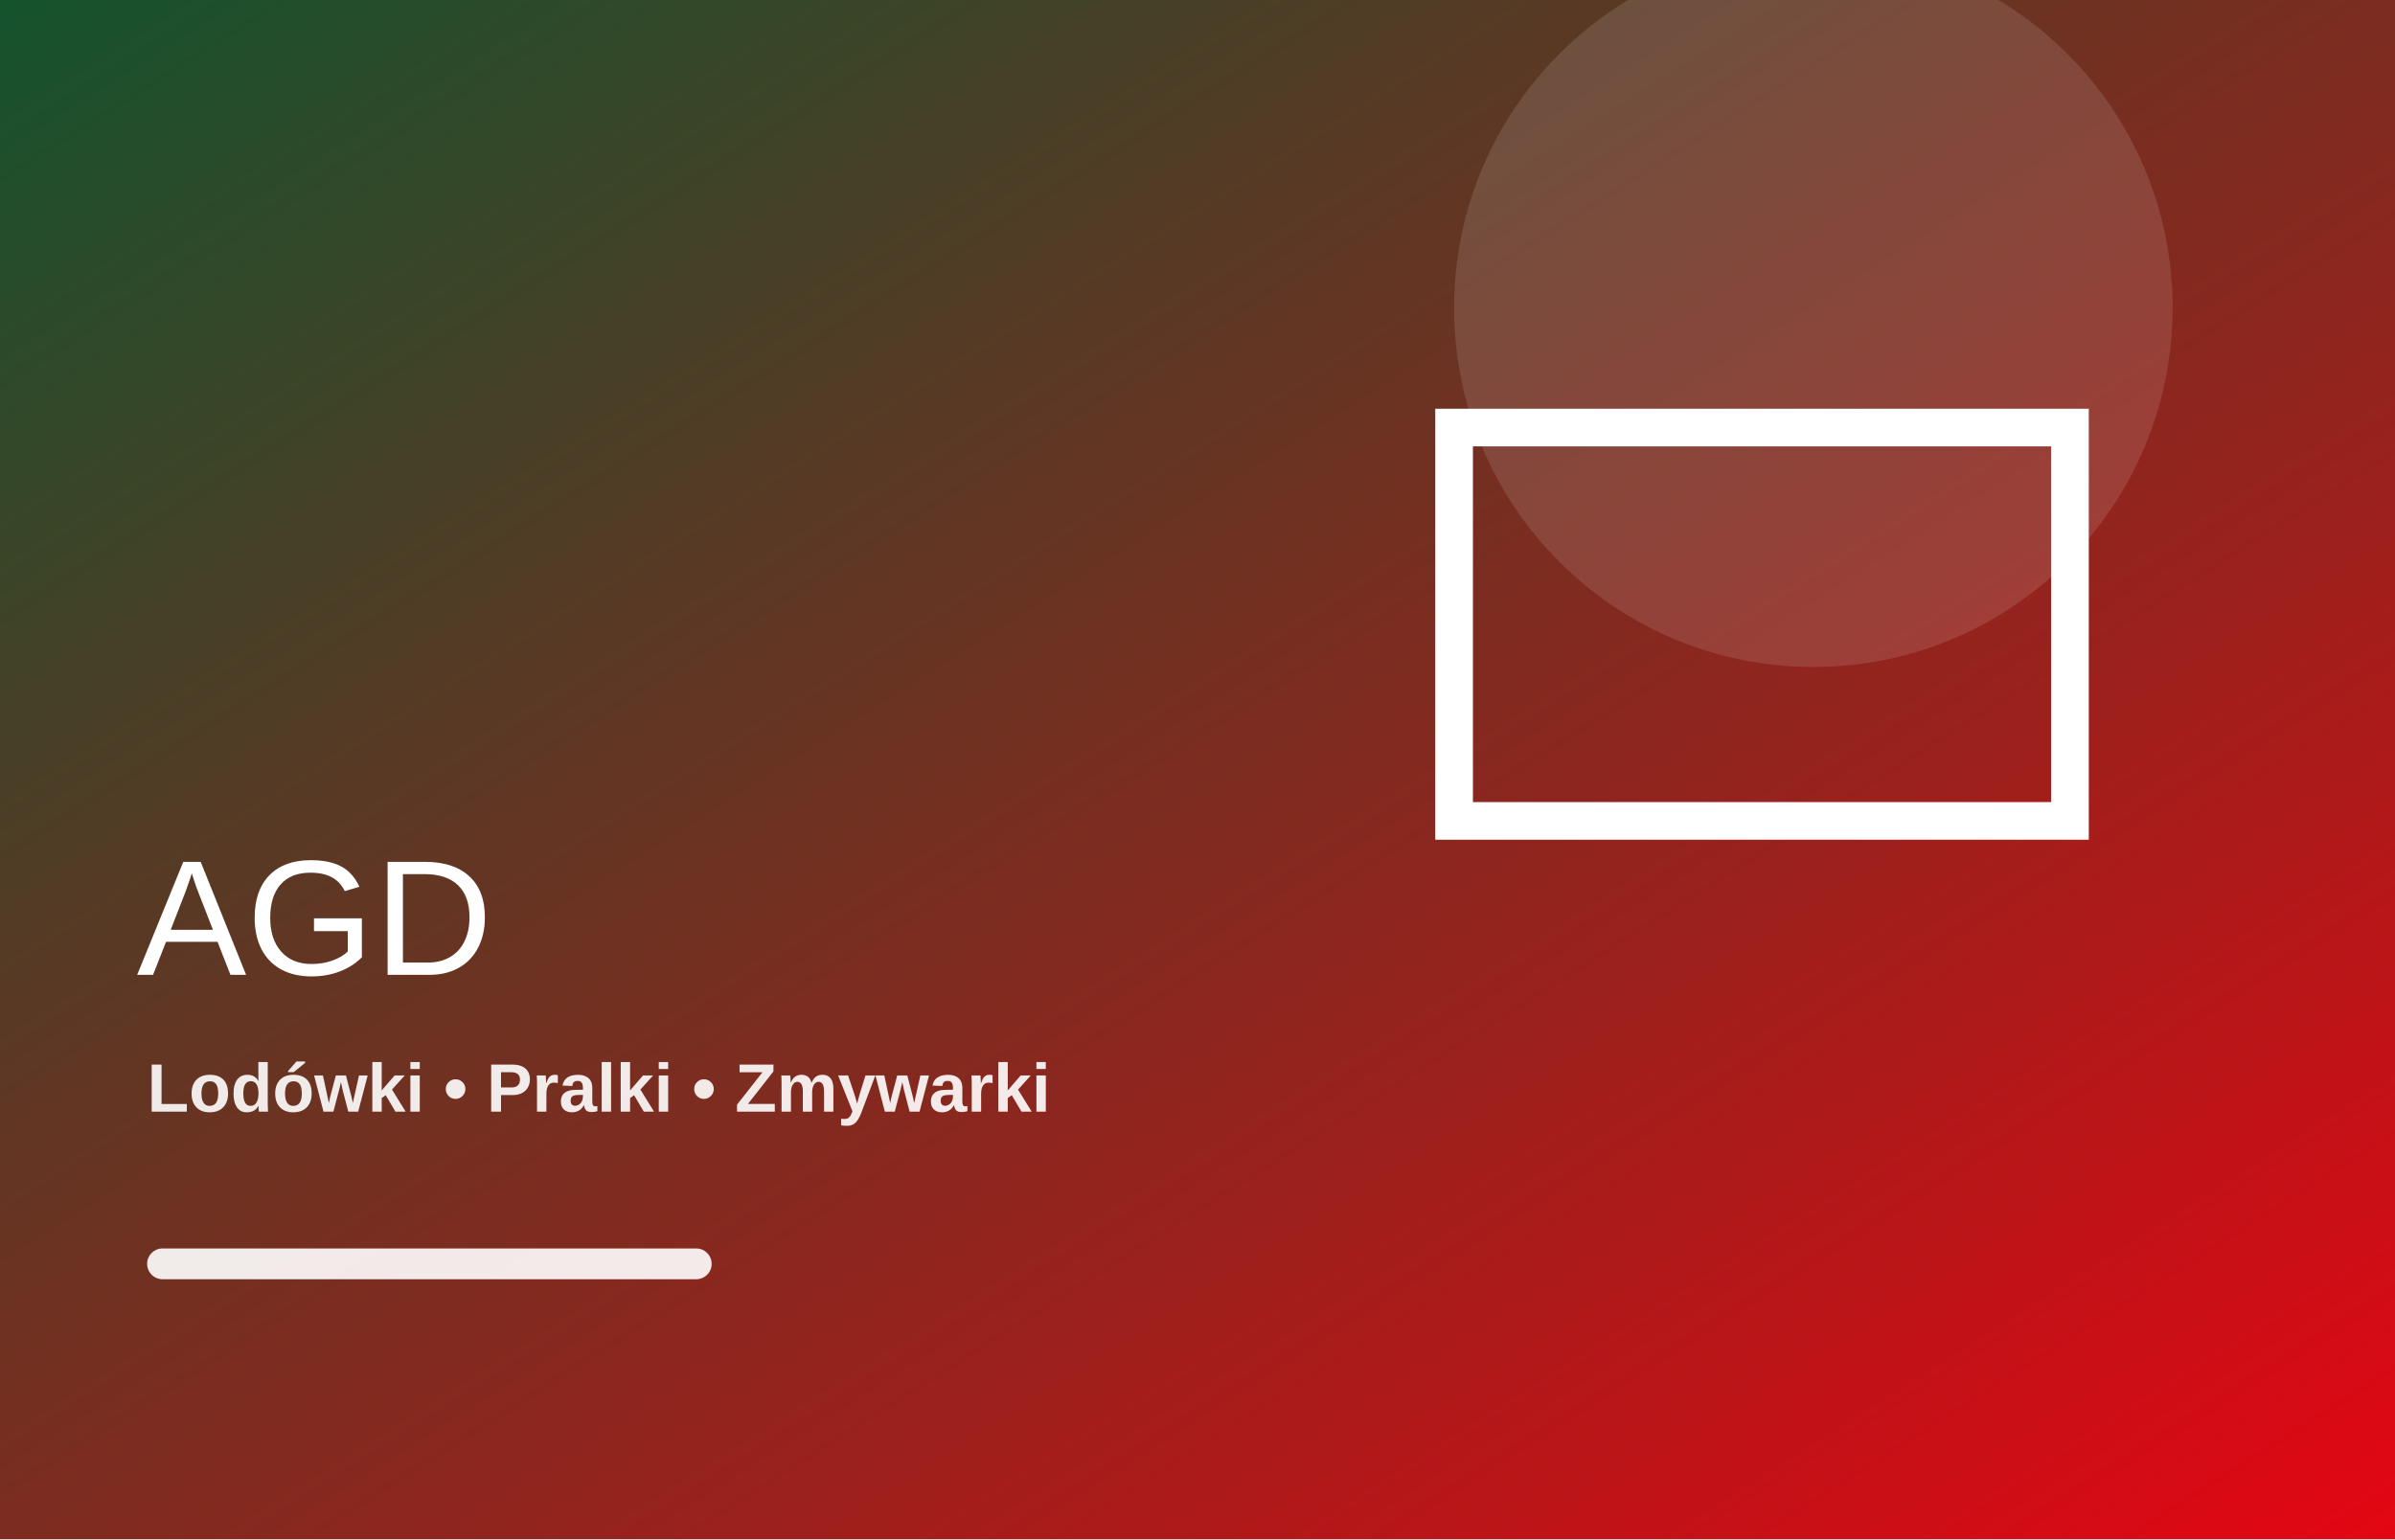
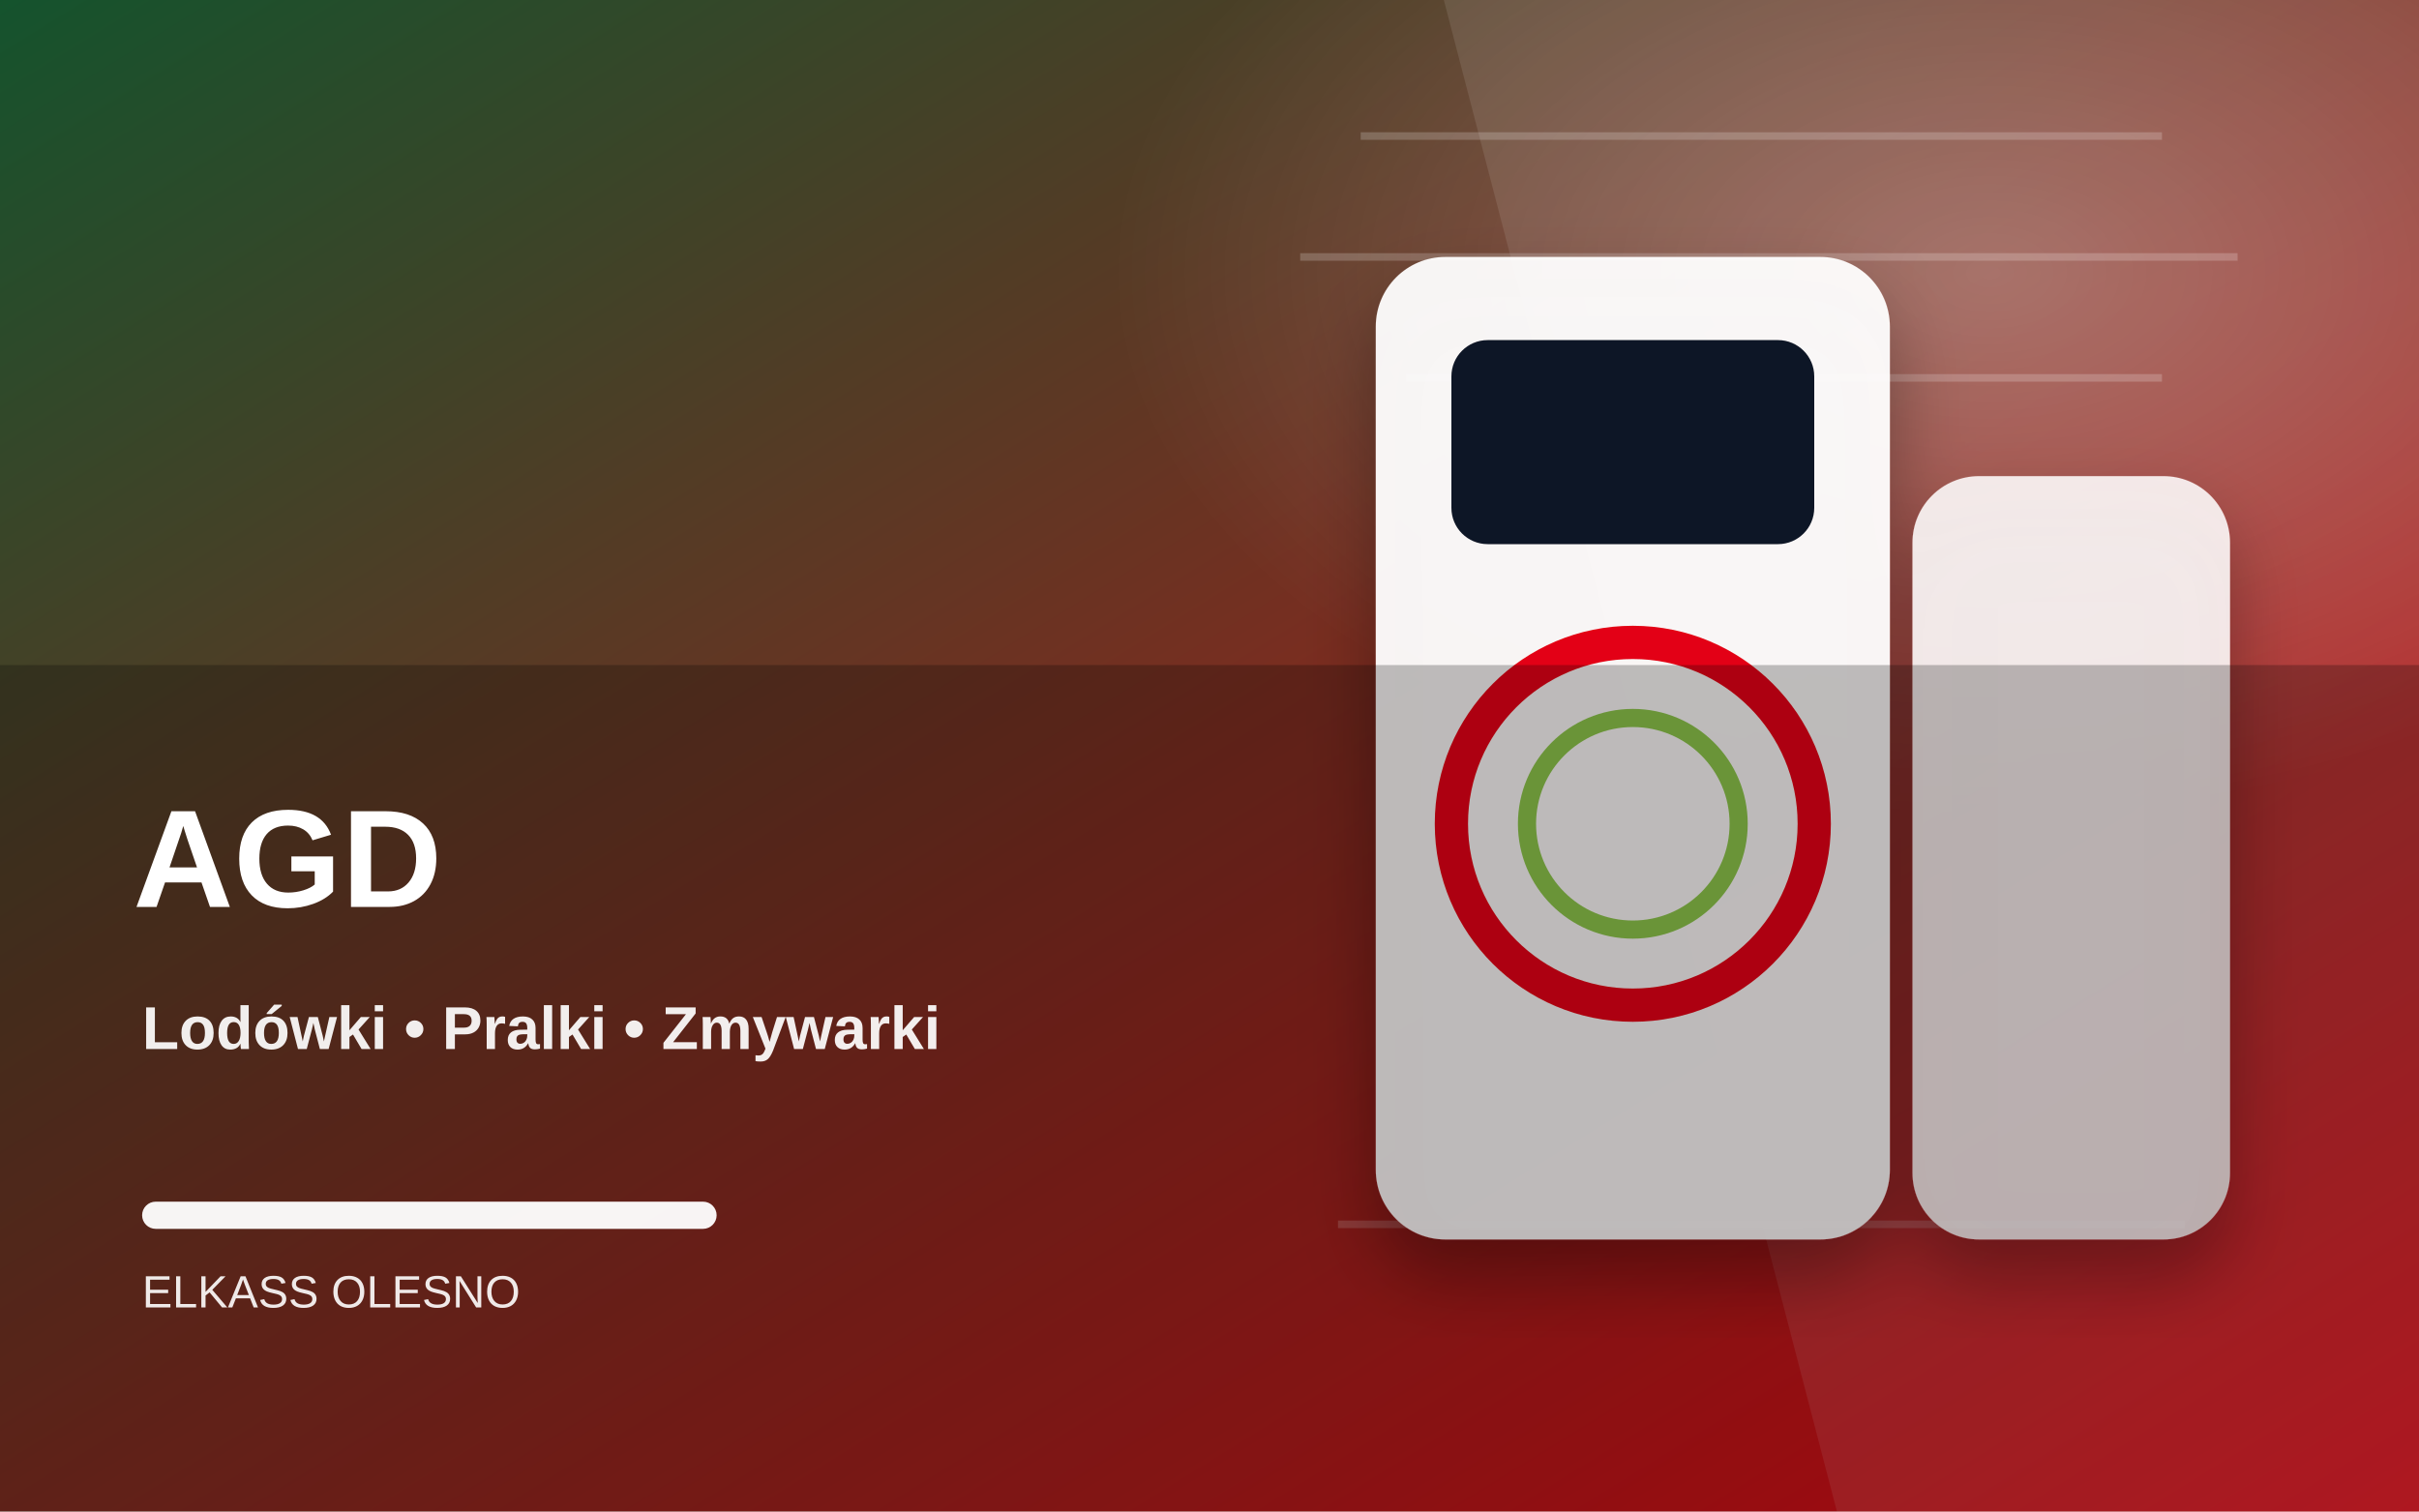
- <svg xmlns="http://www.w3.org/2000/svg" width="1400" height="900" viewBox="0 0 1400 900">
+ <svg xmlns="http://www.w3.org/2000/svg" width="1600" height="1000" viewBox="0 0 1600 1000">
  <defs>
-     <linearGradient id="g" x1="0" x2="1" y1="0" y2="1">
+     <linearGradient id="bg" x1="0" y1="0" x2="1" y2="1">
      <stop stop-color="#14532d" />
      <stop offset="1" stop-color="#e30613" />
    </linearGradient>
+     <radialGradient id="glow" cx=".82" cy=".18" r=".45">
+       <stop stop-color="white" stop-opacity=".26" />
+       <stop offset=".8" stop-color="white" stop-opacity="0" />
+     </radialGradient>
+     <filter id="shadow">
+       <feDropShadow dx="0" dy="26" stdDeviation="24" flood-opacity=".35" />
+     </filter>
  </defs>
-   <rect width="1400" height="900" fill="url(#g)" />
-   <circle cx="1060" cy="180" r="210" fill="white" opacity=".12" />
-   <path d="M850 250h360v230H850z" fill="none" stroke="white" stroke-width="22" rx="30" />
-   <text x="80" y="570" font-size="96" font-family="Arial Black,Arial" fill="white">AGD</text>
-   <text x="86" y="650" font-size="40" font-family="Arial" font-weight="700" fill="white" opacity=".9">Lodówki • Pralki • Zmywarki</text>
-   <rect x="86" y="730" width="330" height="18" rx="9" fill="white" opacity=".9" />
+   <rect width="1600" height="1000" fill="url(#bg)" />
+   <rect width="1600" height="1000" fill="url(#glow)" />
+   <path d="M955 0h645v1000h-385z" fill="white" opacity=".10" />
+   <g opacity=".20">
+     <path d="M900 90h530M860 170h620M930 250h500M885 810h560" stroke="white" stroke-width="5" />
+   </g>
+   <g filter="url(#shadow)">
+     <rect x="910" y="170" width="340" height="650" rx="46" fill="white" opacity=".94" />
+     <rect x="960" y="225" width="240" height="135" rx="24" fill="#111827" />
+     <circle cx="1080" cy="545" r="120" fill="none" stroke="#e30613" stroke-width="22" />
+     <circle cx="1080" cy="545" r="70" fill="none" stroke="#8bc34a" stroke-width="12" />
+     <rect x="1265" y="315" width="210" height="505" rx="44" fill="white" opacity=".86" />
+   </g>
+   <rect y="440" width="1600" height="560" fill="black" opacity=".24" />
+   <text x="88" y="600" font-family="Arial Black,Arial" font-size="92" font-weight="900" fill="white">AGD</text>
+   <text x="94" y="694" font-family="Arial, sans-serif" font-size="40" font-weight="800" fill="white" opacity=".92">Lodówki • Pralki • Zmywarki</text>
+   <rect x="94" y="795" width="380" height="18" rx="9" fill="white" opacity=".95" />
+   <text x="94" y="865" font-family="Arial Black,Arial" font-size="30" fill="white" opacity=".9">ELKASS OLESNO</text>
</svg>
